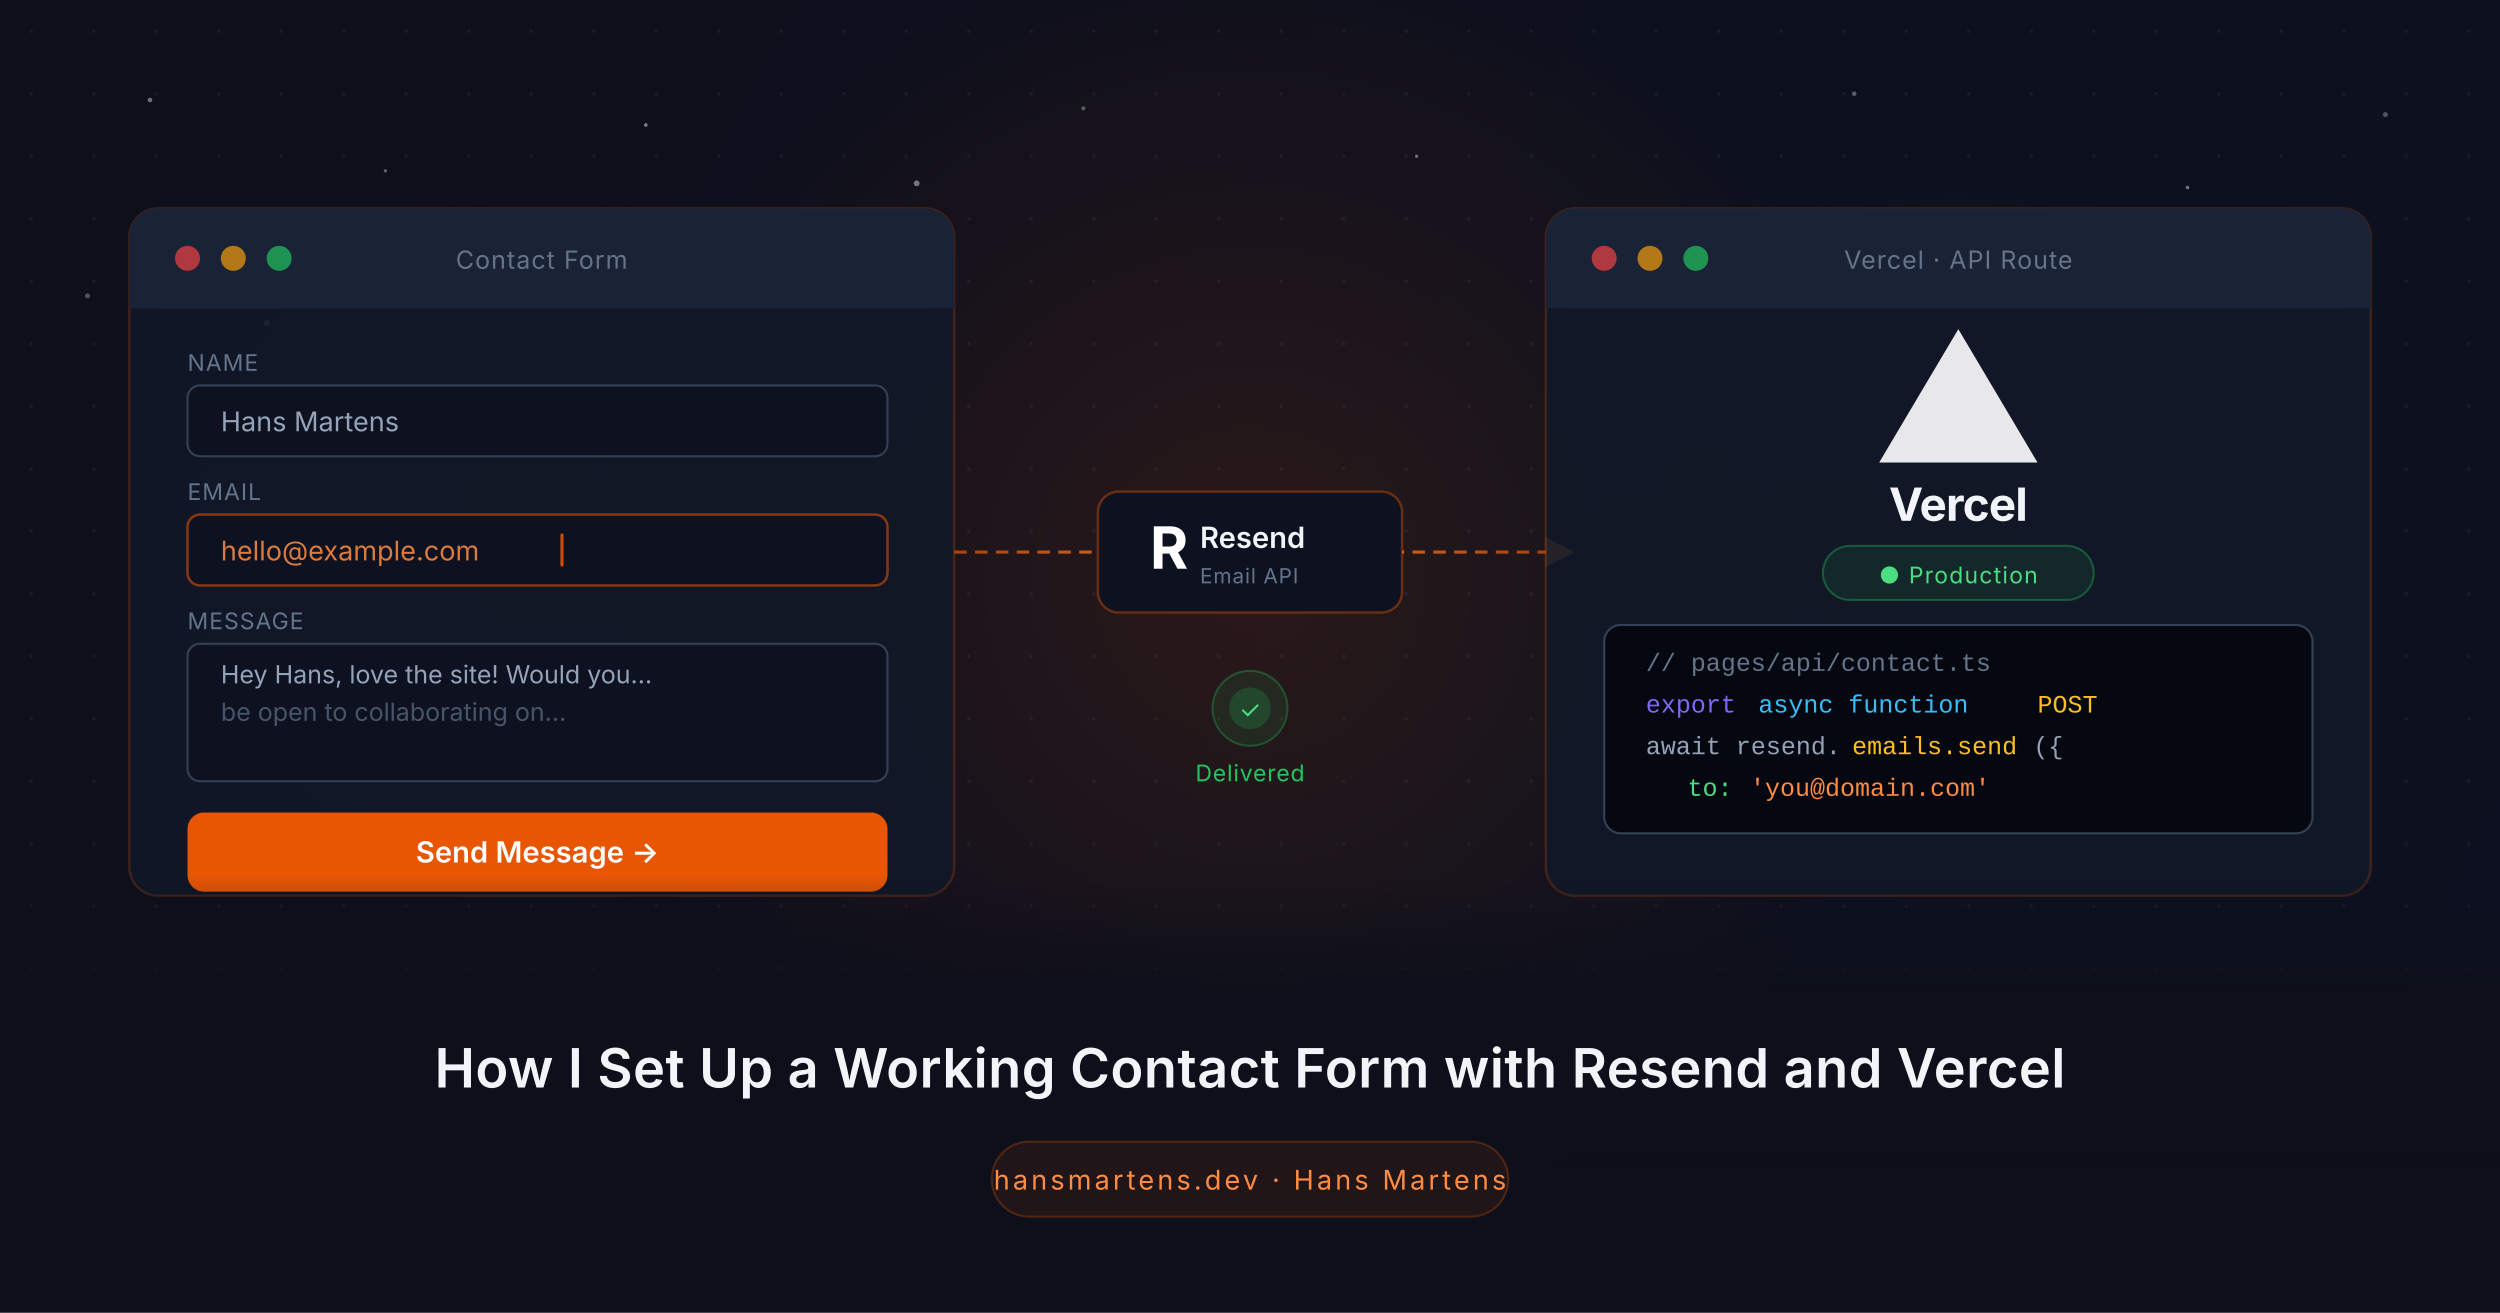
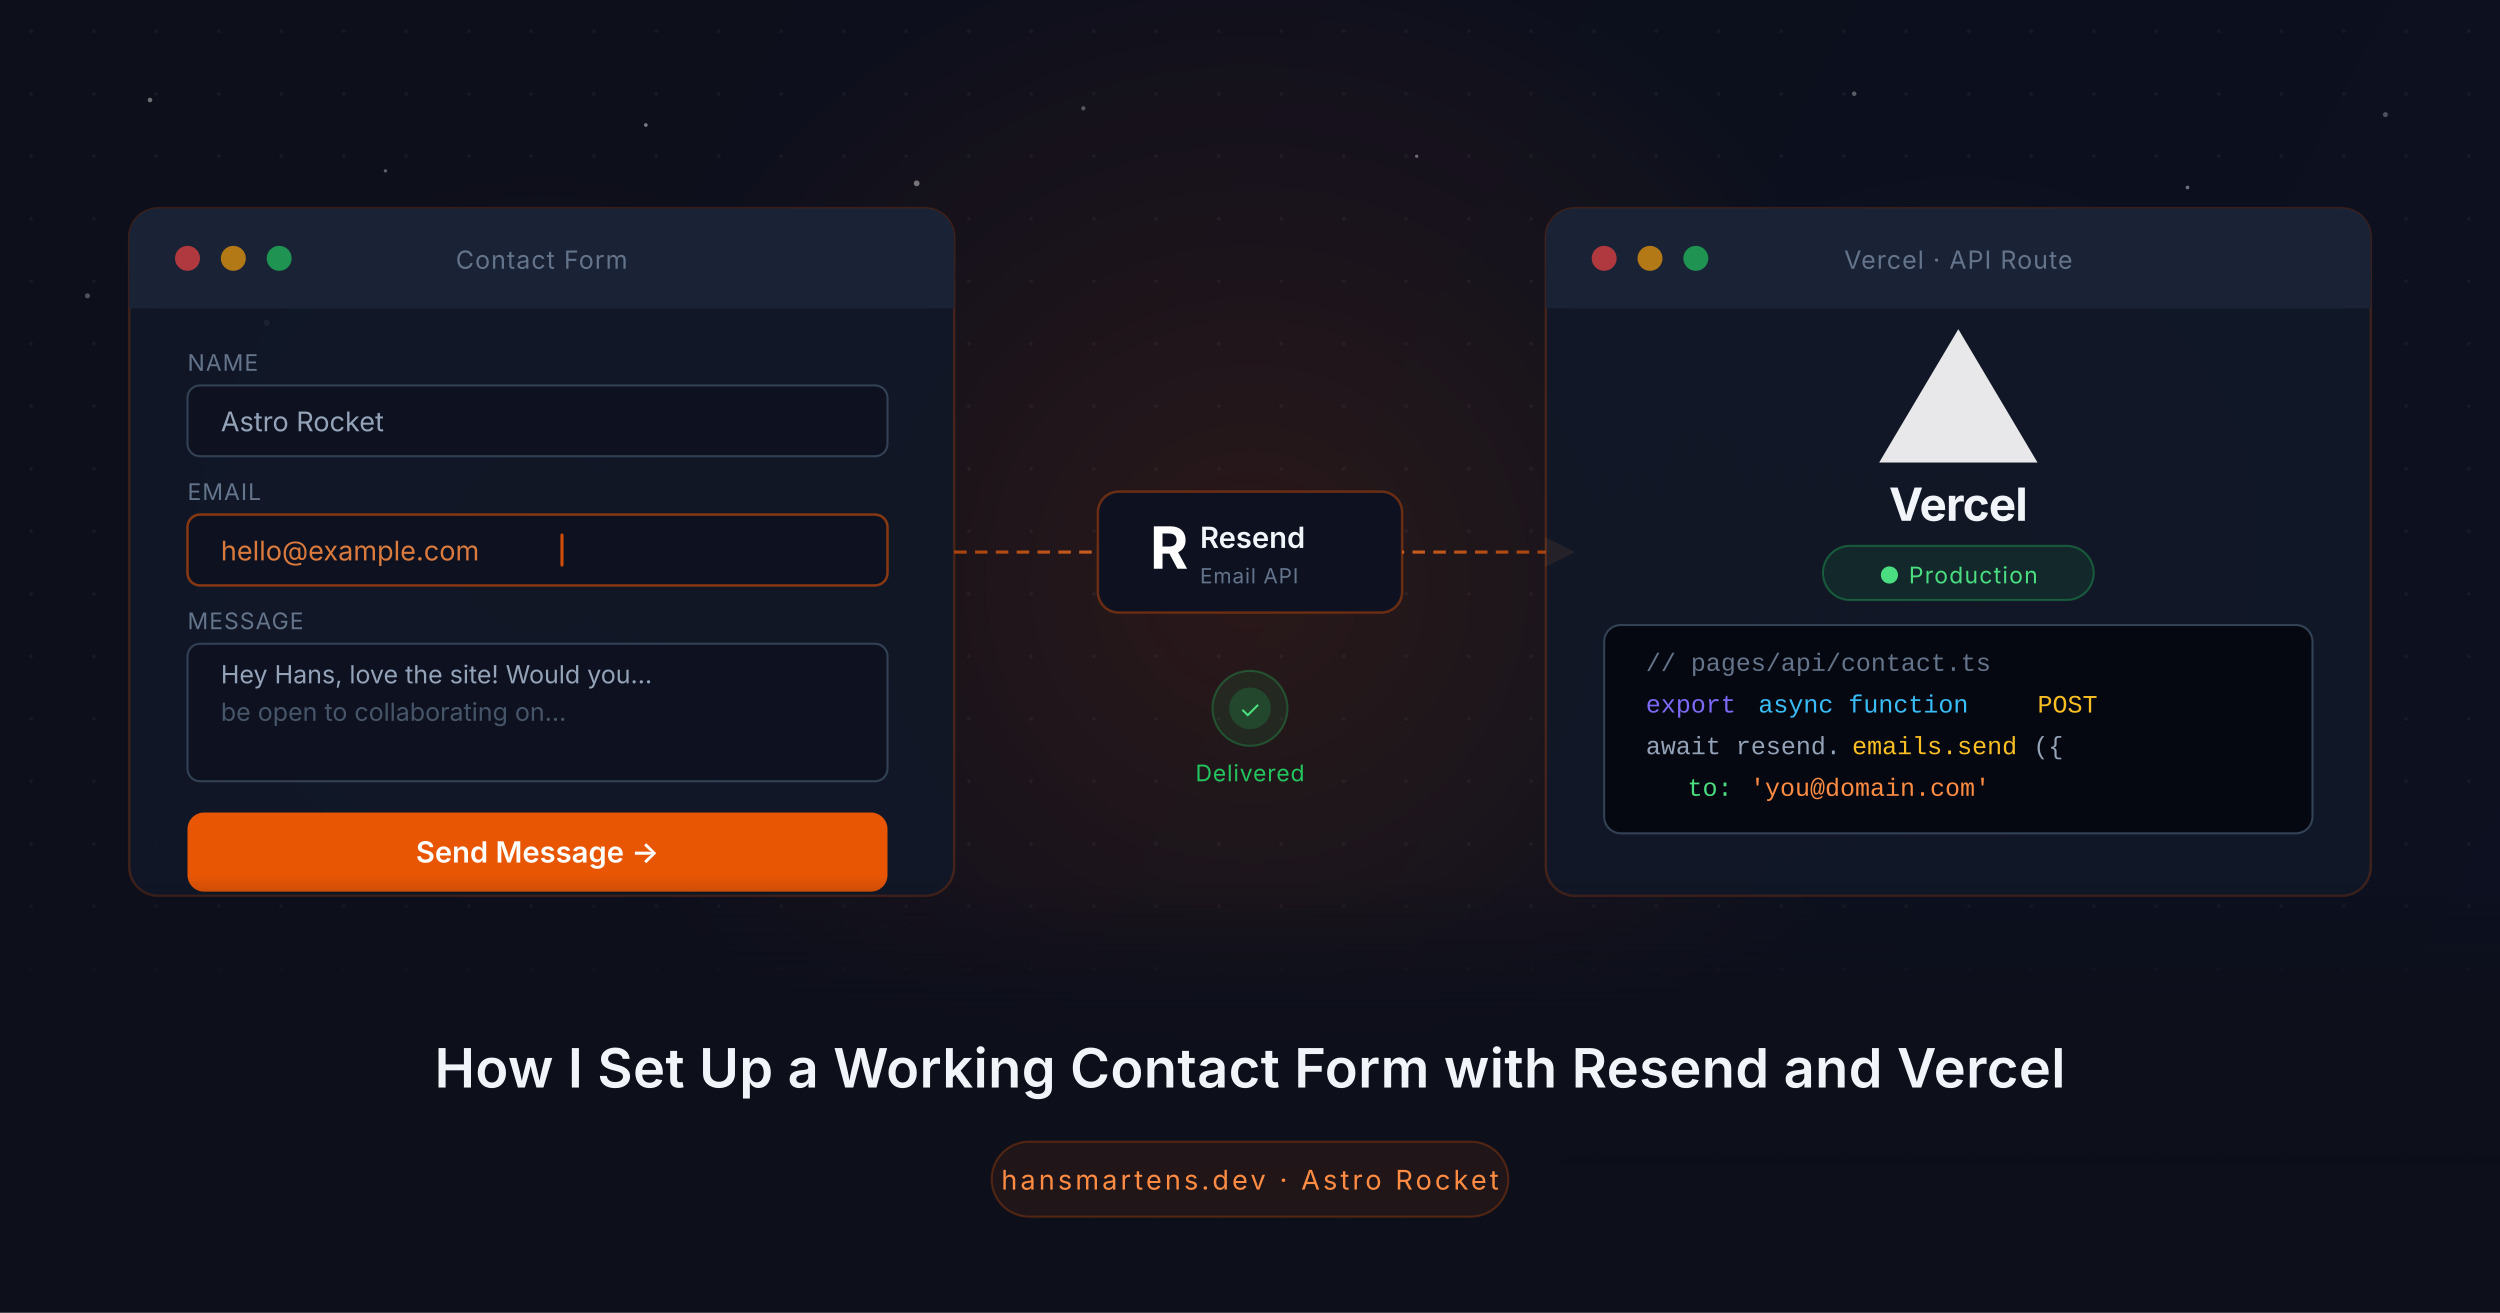
<svg xmlns="http://www.w3.org/2000/svg" width="1200" height="630" viewBox="0 0 1200 630" fill="none">
  <defs>
    <linearGradient id="bg" x1="0" y1="0" x2="1200" y2="630" gradientUnits="userSpaceOnUse">
      <stop offset="0%" stop-color="#0d0f1a" />
      <stop offset="100%" stop-color="#0c1020" />
    </linearGradient>
    <radialGradient id="centerGlow" cx="600" cy="280" r="320" gradientUnits="userSpaceOnUse">
      <stop offset="0%" stop-color="#ff5d01" stop-opacity="0.12" />
      <stop offset="100%" stop-color="#ff5d01" stop-opacity="0" />
    </radialGradient>
    <radialGradient id="leftGlow" cx="260" cy="260" r="180" gradientUnits="userSpaceOnUse">
      <stop offset="0%" stop-color="#ff5d01" stop-opacity="0.07" />
      <stop offset="100%" stop-color="#ff5d01" stop-opacity="0" />
    </radialGradient>
    <radialGradient id="rightGlow" cx="940" cy="260" r="180" gradientUnits="userSpaceOnUse">
      <stop offset="0%" stop-color="#ff5d01" stop-opacity="0.07" />
      <stop offset="100%" stop-color="#ff5d01" stop-opacity="0" />
    </radialGradient>
    <linearGradient id="overlay" x1="0" y1="420" x2="0" y2="630" gradientUnits="userSpaceOnUse">
      <stop offset="0%" stop-color="#0d0f1a" stop-opacity="0" />
      <stop offset="30%" stop-color="#0d0f1a" stop-opacity="0.92" />
      <stop offset="100%" stop-color="#0d0f1a" stop-opacity="1" />
    </linearGradient>
    <pattern id="dots" x="0" y="0" width="30" height="30" patternUnits="userSpaceOnUse">
      <circle cx="15" cy="15" r="0.85" fill="#ffffff" fill-opacity="0.048" />
    </pattern>
    <linearGradient id="arrowGrad" x1="450" y1="0" x2="750" y2="0" gradientUnits="userSpaceOnUse">
      <stop offset="0%" stop-color="#ff5d01" stop-opacity="0.6" />
      <stop offset="50%" stop-color="#ff8c42" stop-opacity="0.9" />
      <stop offset="100%" stop-color="#ff5d01" stop-opacity="0.6" />
    </linearGradient>
  </defs>
  <rect width="1200" height="630" fill="url(#bg)" />
  <rect width="1200" height="630" fill="url(#dots)" />
  <rect width="1200" height="630" fill="url(#centerGlow)" />
  <rect width="1200" height="630" fill="url(#leftGlow)" />
  <rect width="1200" height="630" fill="url(#rightGlow)" />
  <circle cx="72" cy="48" r="1.1" fill="#ffffff" opacity="0.4" />
  <circle cx="185" cy="82" r="0.8" fill="#ffffff" opacity="0.35" />
  <circle cx="42" cy="142" r="1.2" fill="#ffffff" opacity="0.28" />
  <circle cx="310" cy="60" r="0.9" fill="#ffffff" opacity="0.45" />
  <circle cx="520" cy="52" r="1" fill="#ffffff" opacity="0.3" />
  <circle cx="680" cy="75" r="0.8" fill="#ffffff" opacity="0.38" />
  <circle cx="890" cy="45" r="1.1" fill="#ffffff" opacity="0.32" />
  <circle cx="1050" cy="90" r="0.9" fill="#ffffff" opacity="0.4" />
  <circle cx="1145" cy="55" r="1.2" fill="#ffffff" opacity="0.28" />
  <circle cx="128" cy="155" r="1.5" fill="#ffffff" opacity="0.5" />
  <circle cx="440" cy="88" r="1.4" fill="#ffffff" opacity="0.42" />
  <circle cx="960" cy="120" r="1.3" fill="#ffffff" opacity="0.38" />
  <rect x="62" y="100" width="396" height="330" rx="14" fill="#111827" fill-opacity="0.9" stroke="#ff5d01" stroke-opacity="0.2" stroke-width="1.2" />
  <rect x="62" y="100" width="396" height="48" rx="14" fill="#1a2235" />
  <rect x="62" y="128" width="396" height="20" fill="#1a2235" />
  <circle cx="90" cy="124" r="6" fill="#ef4444" fill-opacity="0.7" />
  <circle cx="112" cy="124" r="6" fill="#f59e0b" fill-opacity="0.7" />
  <circle cx="134" cy="124" r="6" fill="#22c55e" fill-opacity="0.7" />
  <text x="260" y="129" font-family="-apple-system, BlinkMacSystemFont, 'Segoe UI', sans-serif" font-size="12" fill="#64748b" text-anchor="middle" letter-spacing="0.5">Contact Form</text>
  <text x="90" y="178" font-family="-apple-system, BlinkMacSystemFont, 'Segoe UI', sans-serif" font-size="11" fill="#64748b" letter-spacing="0.5">NAME</text>
  <rect x="90" y="185" width="336" height="34" rx="6" fill="#0d1120" stroke="#334155" stroke-width="1" />
-   <text x="106" y="207" font-family="-apple-system, BlinkMacSystemFont, 'Segoe UI', sans-serif" font-size="13" fill="#94a3b8">Hans Martens</text>
+   <text x="106" y="207" font-family="-apple-system, BlinkMacSystemFont, 'Segoe UI', sans-serif" font-size="13" fill="#94a3b8">Astro Rocket</text>
  <text x="90" y="240" font-family="-apple-system, BlinkMacSystemFont, 'Segoe UI', sans-serif" font-size="11" fill="#64748b" letter-spacing="0.5">EMAIL</text>
  <rect x="90" y="247" width="336" height="34" rx="6" fill="#0d1120" stroke="#ff5d01" stroke-opacity="0.5" stroke-width="1.2" />
  <text x="106" y="269" font-family="-apple-system, BlinkMacSystemFont, 'Segoe UI', sans-serif" font-size="13" fill="#ff8c42" fill-opacity="0.85">hello@example.com</text>
  <rect x="269" y="256" width="1.5" height="16" rx="1" fill="#ff5d01" opacity="0.8" />
  <text x="90" y="302" font-family="-apple-system, BlinkMacSystemFont, 'Segoe UI', sans-serif" font-size="11" fill="#64748b" letter-spacing="0.5">MESSAGE</text>
  <rect x="90" y="309" width="336" height="66" rx="6" fill="#0d1120" stroke="#334155" stroke-width="1" />
  <text x="106" y="328" font-family="-apple-system, BlinkMacSystemFont, 'Segoe UI', sans-serif" font-size="12" fill="#94a3b8">Hey Hans, love the site! Would you...</text>
  <text x="106" y="346" font-family="-apple-system, BlinkMacSystemFont, 'Segoe UI', sans-serif" font-size="12" fill="#475569">be open to collaborating on...</text>
  <rect x="90" y="390" width="336" height="38" rx="8" fill="#ff5d01" fill-opacity="0.9" />
  <text x="258" y="414" font-family="-apple-system, BlinkMacSystemFont, 'Segoe UI', sans-serif" font-size="14" font-weight="600" fill="#ffffff" text-anchor="middle">Send Message →</text>
  <line x1="458" y1="265" x2="742" y2="265" stroke="url(#arrowGrad)" stroke-width="1.5" stroke-dasharray="6 4" />
  <polygon points="742,258 756,265 742,272" fill="#ff8c42" opacity="0.85" />
  <rect x="527" y="236" width="146" height="58" rx="10" fill="#0d1120" stroke="#ff5d01" stroke-opacity="0.35" stroke-width="1.2" />
  <text x="552" y="273" font-family="-apple-system, BlinkMacSystemFont, 'Segoe UI', sans-serif" font-size="28" font-weight="700" fill="#ffffff">R</text>
  <text x="576" y="263" font-family="-apple-system, BlinkMacSystemFont, 'Segoe UI', sans-serif" font-size="14" font-weight="600" fill="#f1f5f9">Resend</text>
  <text x="576" y="280" font-family="-apple-system, BlinkMacSystemFont, 'Segoe UI', sans-serif" font-size="10" fill="#64748b" letter-spacing="0.4">Email API</text>
  <circle cx="600" cy="340" r="18" fill="#22c55e" fill-opacity="0.1" stroke="#22c55e" stroke-opacity="0.3" stroke-width="1" />
  <circle cx="600" cy="340" r="10" fill="#22c55e" fill-opacity="0.2" />
  <text x="600" y="345" font-family="-apple-system, BlinkMacSystemFont, 'Segoe UI', sans-serif" font-size="12" fill="#4ade80" text-anchor="middle">✓</text>
  <text x="600" y="375" font-family="-apple-system, BlinkMacSystemFont, 'Segoe UI', sans-serif" font-size="11" fill="#22c55e" text-anchor="middle" letter-spacing="0.4">Delivered</text>
  <rect x="742" y="100" width="396" height="330" rx="14" fill="#111827" fill-opacity="0.9" stroke="#ff5d01" stroke-opacity="0.2" stroke-width="1.2" />
  <rect x="742" y="100" width="396" height="48" rx="14" fill="#1a2235" />
  <rect x="742" y="128" width="396" height="20" fill="#1a2235" />
  <circle cx="770" cy="124" r="6" fill="#ef4444" fill-opacity="0.7" />
  <circle cx="792" cy="124" r="6" fill="#f59e0b" fill-opacity="0.7" />
  <circle cx="814" cy="124" r="6" fill="#22c55e" fill-opacity="0.7" />
  <text x="940" y="129" font-family="-apple-system, BlinkMacSystemFont, 'Segoe UI', sans-serif" font-size="12" fill="#64748b" text-anchor="middle" letter-spacing="0.5">Vercel · API Route</text>
  <polygon points="940,158 978,222 902,222" fill="#ffffff" opacity="0.9" />
  <text x="940" y="250" font-family="-apple-system, BlinkMacSystemFont, 'Segoe UI', sans-serif" font-size="22" font-weight="700" fill="#f1f5f9" text-anchor="middle" letter-spacing="-0.4">Vercel</text>
  <rect x="875" y="262" width="130" height="26" rx="13" fill="#22c55e" fill-opacity="0.1" stroke="#22c55e" stroke-opacity="0.35" stroke-width="1" />
  <text x="940" y="280" font-family="-apple-system, BlinkMacSystemFont, 'Segoe UI', sans-serif" font-size="11" fill="#4ade80" text-anchor="middle" letter-spacing="0.6">● Production</text>
  <rect x="770" y="300" width="340" height="100" rx="8" fill="#050810" stroke="#334155" stroke-width="1" />
  <text x="790" y="322" font-family="ui-monospace, 'Cascadia Code', 'Fira Code', 'Courier New', monospace" font-size="12" fill="#64748b">// pages/api/contact.ts</text>
  <text x="790" y="342" font-family="ui-monospace, 'Cascadia Code', 'Fira Code', 'Courier New', monospace" font-size="12" fill="#7c6af7">export </text>
  <text x="844" y="342" font-family="ui-monospace, 'Cascadia Code', 'Fira Code', 'Courier New', monospace" font-size="12" fill="#38bdf8">async function </text>
  <text x="978" y="342" font-family="ui-monospace, 'Cascadia Code', 'Fira Code', 'Courier New', monospace" font-size="12" fill="#fbbf24">POST</text>
  <text x="790" y="362" font-family="ui-monospace, 'Cascadia Code', 'Fira Code', 'Courier New', monospace" font-size="12" fill="#94a3b8">  await resend.</text>
  <text x="889" y="362" font-family="ui-monospace, 'Cascadia Code', 'Fira Code', 'Courier New', monospace" font-size="12" fill="#fbbf24">emails.send</text>
  <text x="976" y="362" font-family="ui-monospace, 'Cascadia Code', 'Fira Code', 'Courier New', monospace" font-size="12" fill="#94a3b8">({</text>
  <text x="790" y="382" font-family="ui-monospace, 'Cascadia Code', 'Fira Code', 'Courier New', monospace" font-size="12" fill="#94a3b8">    </text>
  <text x="810" y="382" font-family="ui-monospace, 'Cascadia Code', 'Fira Code', 'Courier New', monospace" font-size="12" fill="#4ade80">to: </text>
  <text x="840" y="382" font-family="ui-monospace, 'Cascadia Code', 'Fira Code', 'Courier New', monospace" font-size="12" fill="#ff8c42">'you@domain.com'</text>
  <rect x="0" y="420" width="1200" height="210" fill="url(#overlay)" />
  <text x="600" y="522" font-family="-apple-system, BlinkMacSystemFont, 'Segoe UI', sans-serif" font-size="26" font-weight="600" fill="#f1f5f9" text-anchor="middle" letter-spacing="0.2">How I Set Up a Working Contact Form with Resend and Vercel</text>
  <rect x="476" y="548" width="248" height="36" rx="18" fill="#ff5d01" fill-opacity="0.08" stroke="#ff5d01" stroke-opacity="0.25" stroke-width="1" />
-   <text x="600" y="571" font-family="-apple-system, BlinkMacSystemFont, 'Segoe UI', sans-serif" font-size="13" fill="#ff8c42" text-anchor="middle" letter-spacing="1.5">hansmartens.dev · Hans Martens</text>
+   <text x="600" y="571" font-family="-apple-system, BlinkMacSystemFont, 'Segoe UI', sans-serif" font-size="13" fill="#ff8c42" text-anchor="middle" letter-spacing="1.5">hansmartens.dev · Astro Rocket</text>
</svg>
